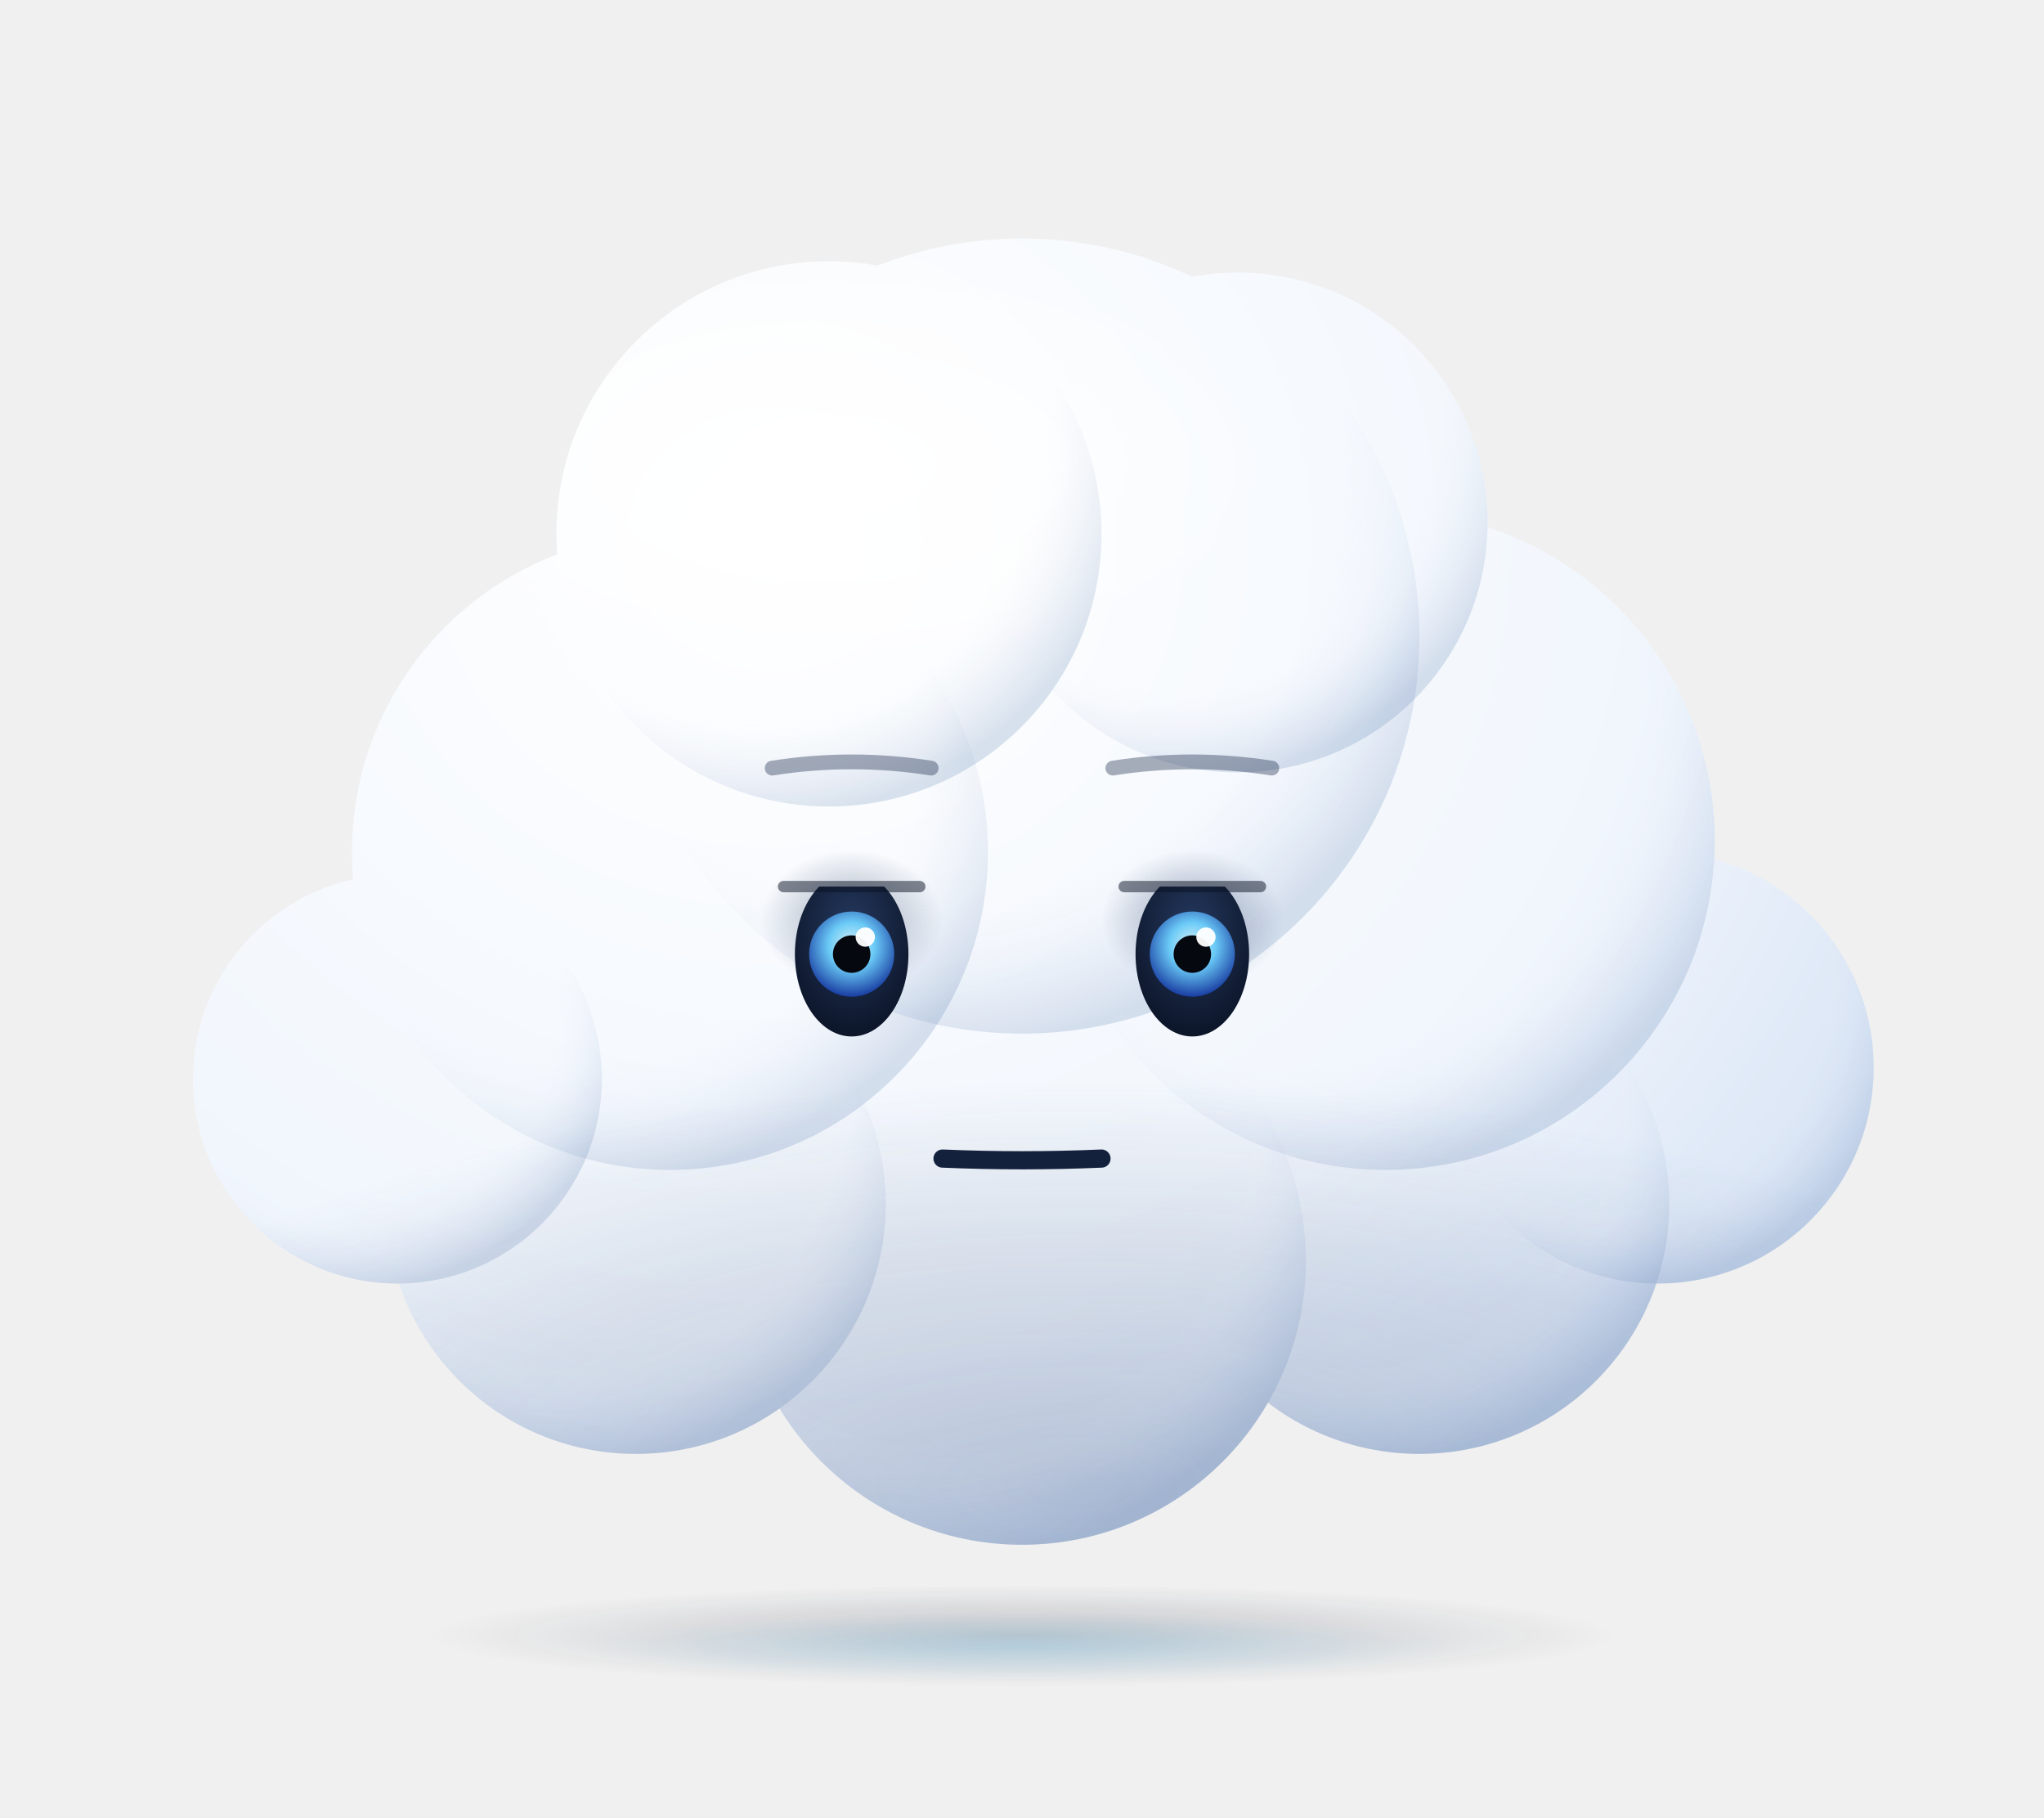
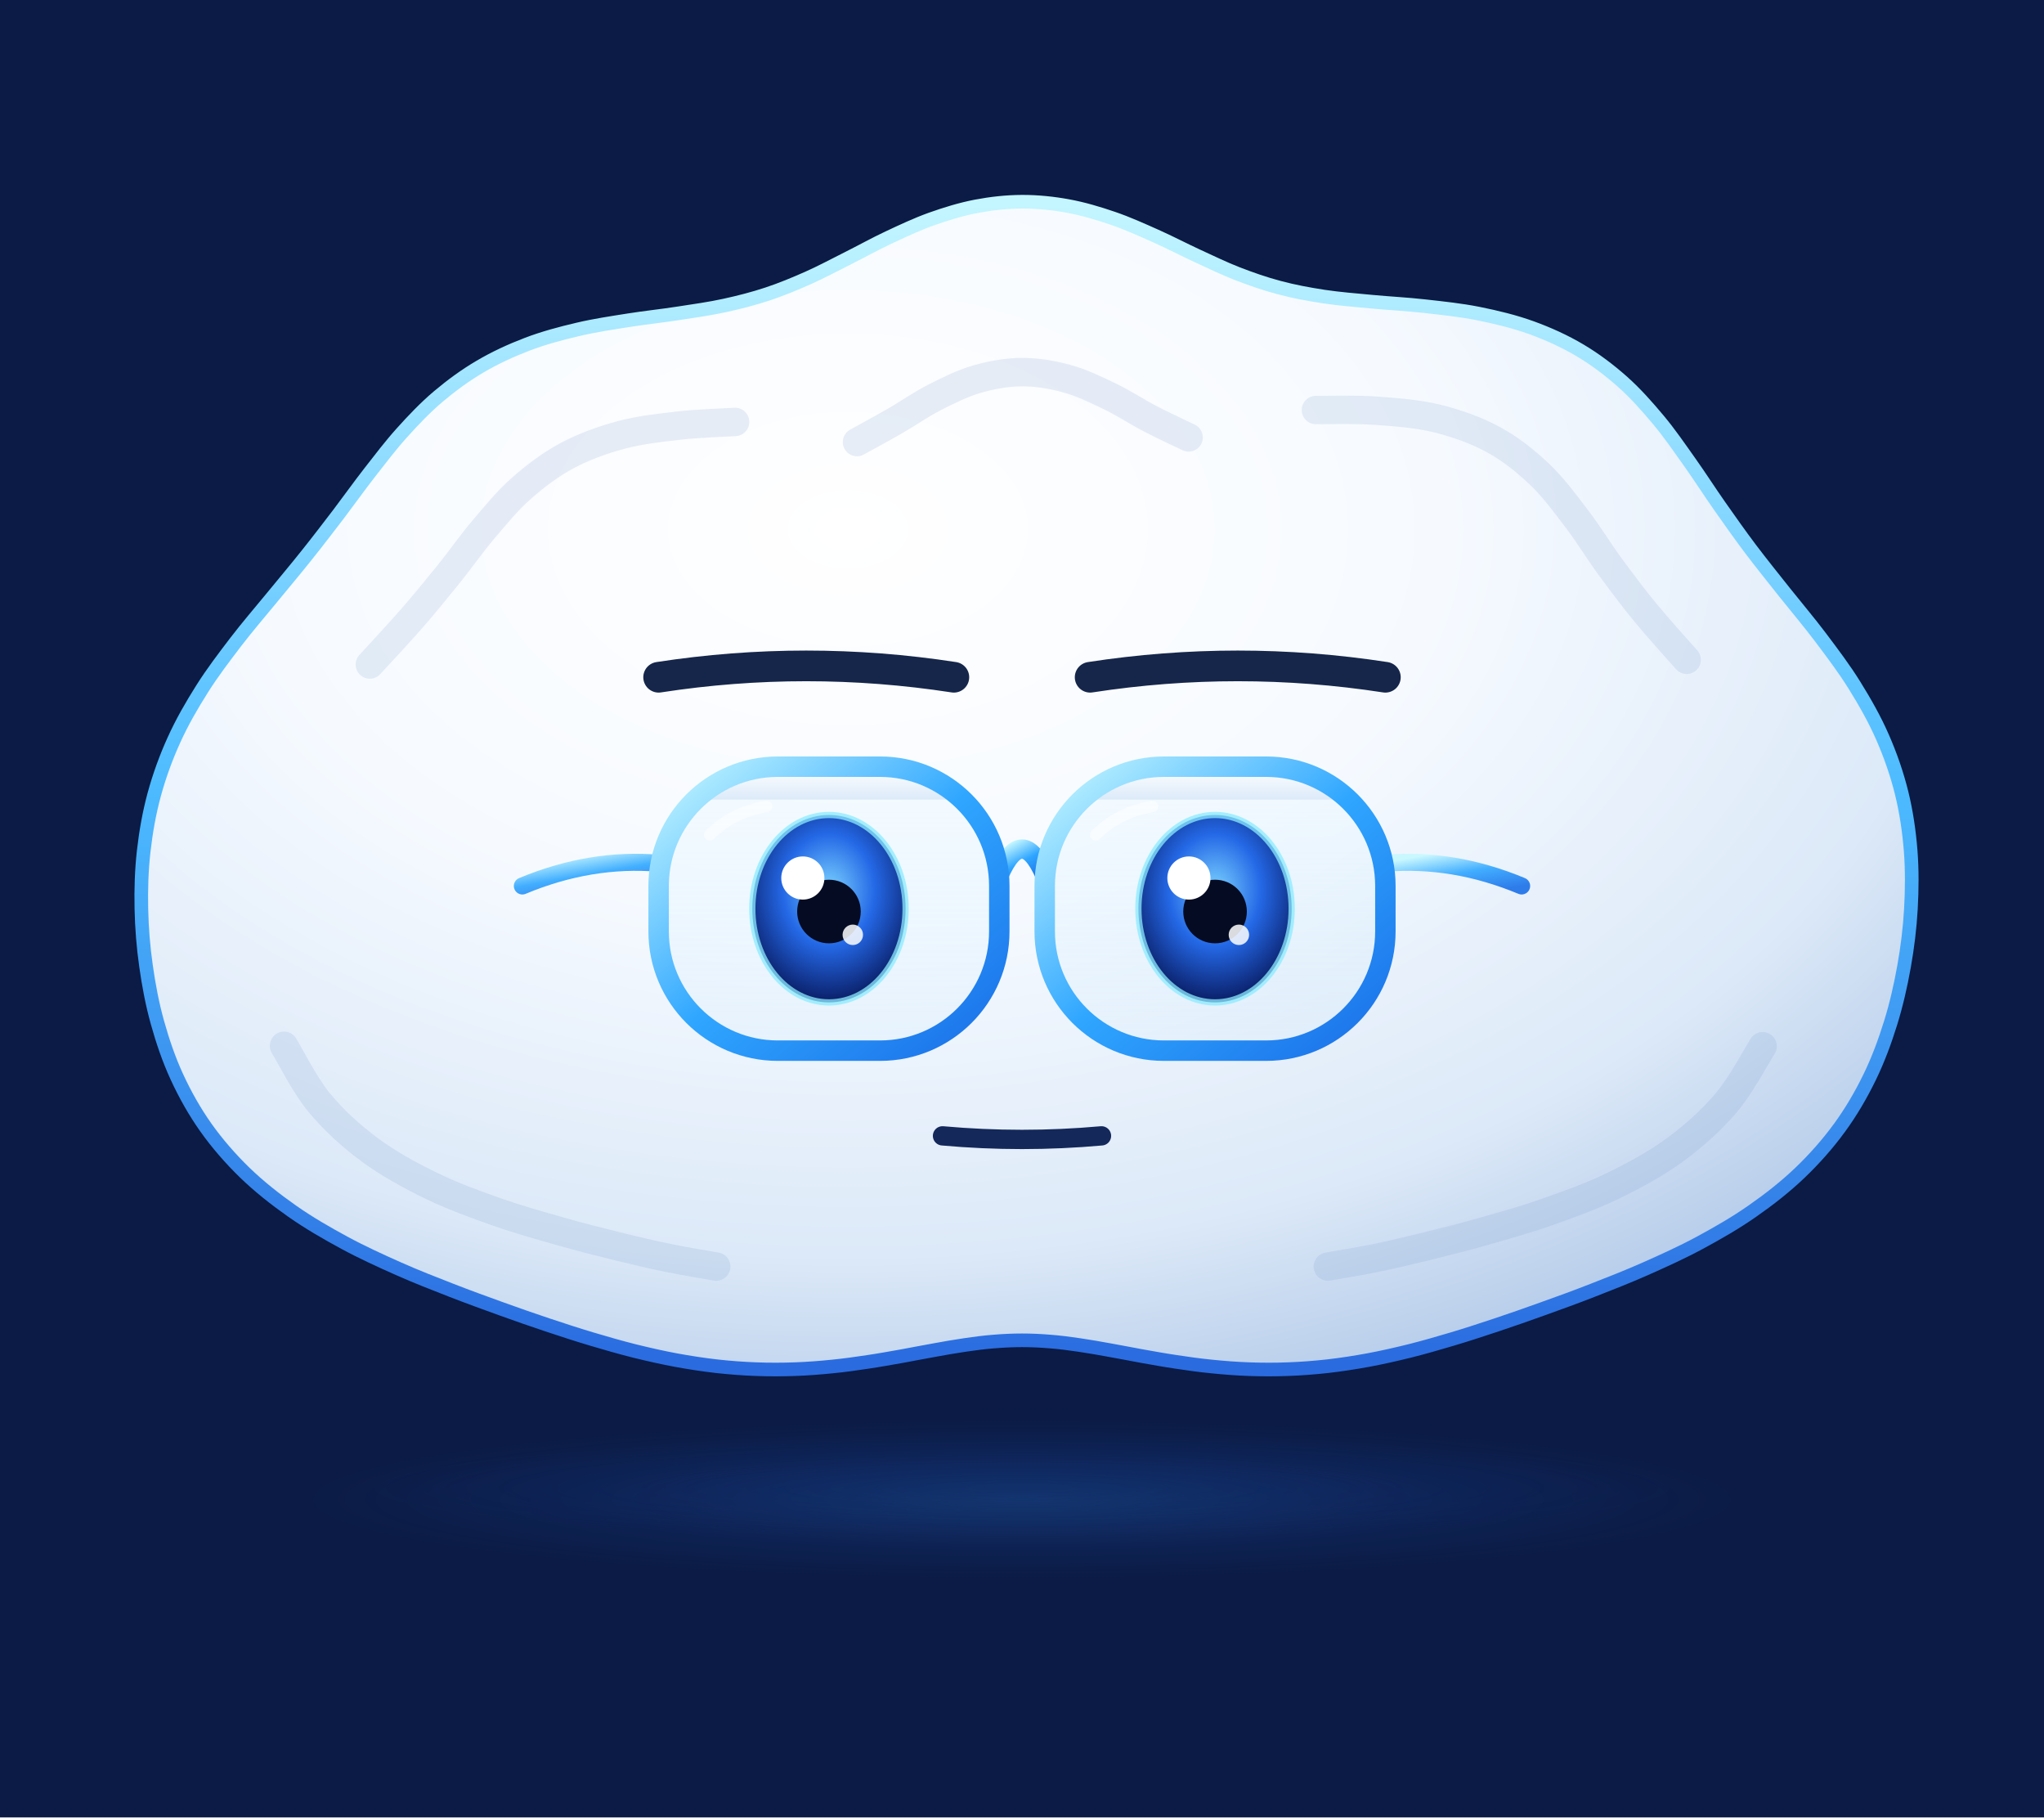
<svg xmlns="http://www.w3.org/2000/svg" viewBox="0 0 360 320" width="720" height="640">
+   <rect width="100%" height="100%" fill="#0B1B45" />
  <defs>
-     <radialGradient id="cl-body" cx="38%" cy="30%" r="78%">
+     <radialGradient id="cl-body" cx="40%" cy="28%" r="80%">
      <stop offset="0" stop-color="#FFFFFF" />
-       <stop offset="0.55" stop-color="#F1F6FD" />
-       <stop offset="0.85" stop-color="#D3E0F3" />
-       <stop offset="1" stop-color="#AAC0DE" />
+       <stop offset="0.42" stop-color="#F6FAFF" />
+       <stop offset="0.78" stop-color="#DCE9F8" />
+       <stop offset="1" stop-color="#B2C9E8" />
    </radialGradient>
-     <radialGradient id="cl-lobe" cx="36%" cy="30%" r="72%">
-       <stop offset="0" stop-color="#FFFFFF" stop-opacity="0" />
-       <stop offset="0.72" stop-color="#FFFFFF" stop-opacity="0" />
-       <stop offset="0.9" stop-color="#7F9CC8" stop-opacity="0.12" />
-       <stop offset="1" stop-color="#5D7FB0" stop-opacity="0.22" />
+     <linearGradient id="cl-rim" x1="0" y1="0" x2="0" y2="1">
+       <stop offset="0" stop-color="#C4F6FF" />
+       <stop offset="0.5" stop-color="#4DBBFF" />
+       <stop offset="1" stop-color="#2A6BE0" />
+     </linearGradient>
+     <linearGradient id="cl-frame" x1="0" y1="0" x2="1" y2="1">
+       <stop offset="0" stop-color="#C6F8FF" />
+       <stop offset="0.5" stop-color="#2FA6FF" />
+       <stop offset="1" stop-color="#1A6FE8" />
+     </linearGradient>
+     <linearGradient id="cl-glass" x1="0" y1="0" x2="0" y2="1">
+       <stop offset="0" stop-color="#E8F8FF" stop-opacity="0.26" />
+       <stop offset="1" stop-color="#9EDBFF" stop-opacity="0.07" />
+     </linearGradient>
+     <linearGradient id="cl-lid" x1="0" y1="0" x2="0" y2="1">
+       <stop offset="0" stop-color="#FFFFFF" />
+       <stop offset="1" stop-color="#DCEAF9" />
+     </linearGradient>
+     <radialGradient id="cl-iris" cx="50%" cy="40%" r="60%">
+       <stop offset="0" stop-color="#7AD2FF" />
+       <stop offset="0.5" stop-color="#2468E6" />
+       <stop offset="1" stop-color="#0A1E66" />
    </radialGradient>
-     <radialGradient id="cl-iris" cx="50%" cy="40%" r="60%">
-       <stop offset="0" stop-color="#E6FAFF" />
-       <stop offset="0.45" stop-color="#6FD3FF" />
-       <stop offset="1" stop-color="#1A3FA8" />
+     <radialGradient id="cl-halo" cx="50%" cy="50%" r="50%">
+       <stop offset="0" stop-color="#3B9BFF" stop-opacity="0.55" />
+       <stop offset="0.6" stop-color="#2F7BFF" stop-opacity="0.18" />
+       <stop offset="1" stop-color="#2F7BFF" stop-opacity="0" />
    </radialGradient>
-     <radialGradient id="cl-eye" cx="50%" cy="35%" r="70%">
-       <stop offset="0" stop-color="#25395F" />
-       <stop offset="1" stop-color="#0A1224" />
-     </radialGradient>
-     <radialGradient id="cl-hi" cx="50%" cy="50%" r="50%">
-       <stop offset="0" stop-color="#FFFFFF" stop-opacity="0.95" />
-       <stop offset="0.6" stop-color="#FFFFFF" stop-opacity="0.45" />
-       <stop offset="1" stop-color="#FFFFFF" stop-opacity="0" />
-     </radialGradient>
-     <radialGradient id="cl-shade" cx="50%" cy="50%" r="50%">
-       <stop offset="0" stop-color="#1E3A6E" stop-opacity="0.24" />
-       <stop offset="0.6" stop-color="#1E3A6E" stop-opacity="0.12" />
-       <stop offset="1" stop-color="#1E3A6E" stop-opacity="0" />
-     </radialGradient>
-     <radialGradient id="cl-socket" cx="50%" cy="50%" r="50%">
-       <stop offset="0" stop-color="#2A3F66" stop-opacity="0.42" />
-       <stop offset="1" stop-color="#2A3F66" stop-opacity="0" />
+     <radialGradient id="cl-coral" cx="50%" cy="50%" r="50%">
+       <stop offset="0" stop-color="#FF8A8A" stop-opacity="0.5" />
+       <stop offset="1" stop-color="#FF8A8A" stop-opacity="0" />
    </radialGradient>
    <radialGradient id="cl-ground" cx="50%" cy="50%" r="50%">
-       <stop offset="0" stop-color="#07102A" stop-opacity="0.6" />
-       <stop offset="1" stop-color="#07102A" stop-opacity="0" />
+       <stop offset="0" stop-color="#0B2A6B" stop-opacity="0.7" />
+       <stop offset="1" stop-color="#0B2A6B" stop-opacity="0" />
    </radialGradient>
-     <radialGradient id="cl-cyan" cx="50%" cy="50%" r="50%">
-       <stop offset="0" stop-color="#6FD3FF" stop-opacity="0.9" />
-       <stop offset="1" stop-color="#6FD3FF" stop-opacity="0" />
-     </radialGradient>
-     <radialGradient id="cl-coral" cx="50%" cy="50%" r="50%">
-       <stop offset="0" stop-color="#FF8A8A" stop-opacity="0.9" />
-       <stop offset="1" stop-color="#FF8A8A" stop-opacity="0" />
-     </radialGradient>
-     <clipPath id="cl-clip">
-       <circle cx="180" cy="112" r="70" />
-       <circle cx="118" cy="150" r="56" />
-       <circle cx="244" cy="148" r="58" />
-       <circle cx="146" cy="94" r="48" />
-       <circle cx="218" cy="92" r="44" />
-       <circle cx="70" cy="190" r="36" />
-       <circle cx="292" cy="188" r="38" />
-       <circle cx="112" cy="212" r="44" />
-       <circle cx="180" cy="222" r="50" />
-       <circle cx="250" cy="212" r="44" />
-     </clipPath>
-     <clipPath id="cl-ell-L">
-       <ellipse cx="150" cy="168" rx="10" ry="14.5" />
-     </clipPath>
-     <clipPath id="cl-ell-R">
-       <ellipse cx="210" cy="168" rx="10" ry="14.5" />
-     </clipPath>
-     <clipPath id="cl-lid-L">
-       <path d="M136 156.11 L164 156.11 L164 198 L136 198 Z" data-k="lidL" />
-     </clipPath>
-     <clipPath id="cl-lid-R">
-       <path d="M196 156.11 L224 156.11 L224 198 L196 198 Z" data-k="lidR" />
-     </clipPath>
  </defs>
-   <ellipse cx="180" cy="288" rx="104" ry="9" fill="url(#cl-ground)" fill-opacity="0.34" data-k="ground" />
-   <ellipse cx="180" cy="290" rx="78" ry="6" fill="url(#cl-cyan)" fill-opacity="0.26" data-k="glowCyan" />
-   <ellipse cx="180" cy="290" rx="60" ry="5" fill="url(#cl-coral)" fill-opacity="0" data-k="glowCoral" />
+   <ellipse cx="180" cy="264" rx="128" ry="14" fill="url(#cl-halo)" fill-opacity="0.42" data-k="glowCyan" />
+   <ellipse cx="180" cy="264" rx="96" ry="10" fill="url(#cl-coral)" fill-opacity="0" data-k="glowCoral" />
+   <ellipse cx="180" cy="262" rx="118" ry="9" fill="url(#cl-ground)" fill-opacity="0.5" data-k="ground" />
  <g transform="translate(0 0) translate(180 160) rotate(0) scale(1 1) translate(-180 -160)" data-k="body">
-     <g clip-path="url(#cl-clip)">
-       <rect x="0" y="0" width="360" height="320" fill="url(#cl-body)" />
-       <ellipse cx="146" cy="82" rx="78" ry="38" fill="url(#cl-hi)" />
-       <ellipse cx="190" cy="262" rx="186" ry="72" fill="url(#cl-shade)" />
-       <circle cx="180" cy="112" r="70" fill="url(#cl-lobe)" />
-       <circle cx="118" cy="150" r="56" fill="url(#cl-lobe)" />
-       <circle cx="244" cy="148" r="58" fill="url(#cl-lobe)" />
-       <circle cx="146" cy="94" r="48" fill="url(#cl-lobe)" />
-       <circle cx="218" cy="92" r="44" fill="url(#cl-lobe)" />
-       <circle cx="70" cy="190" r="36" fill="url(#cl-lobe)" />
-       <circle cx="292" cy="188" r="38" fill="url(#cl-lobe)" />
-       <circle cx="112" cy="212" r="44" fill="url(#cl-lobe)" />
-       <circle cx="180" cy="222" r="50" fill="url(#cl-lobe)" />
-       <circle cx="250" cy="212" r="44" fill="url(#cl-lobe)" />
+     <path d="M336.56 160 C336.37 163.41 335.95 166.83 335.35 170.18 C334.75 173.54 333.99 176.89 332.98 180.14 C331.97 183.39 330.78 186.62 329.28 189.69 C327.78 192.77 326.03 195.78 323.98 198.58 C321.94 201.38 319.57 204.06 317.01 206.51 C314.45 208.96 311.56 211.22 308.61 213.27 C305.67 215.33 302.47 217.16 299.34 218.85 C296.2 220.54 292.94 222.01 289.81 223.4 C286.68 224.79 283.55 226.01 280.55 227.18 C277.54 228.36 274.62 229.42 271.79 230.43 C268.96 231.45 266.24 232.4 263.57 233.29 C260.9 234.18 258.33 235.02 255.78 235.78 C253.23 236.54 250.75 237.25 248.29 237.87 C245.82 238.48 243.39 239.03 240.98 239.48 C238.57 239.92 236.19 240.29 233.83 240.56 C231.46 240.82 229.12 241 226.81 241.08 C224.51 241.17 222.22 241.16 219.98 241.08 C217.75 241 215.54 240.83 213.39 240.61 C211.24 240.4 209.13 240.1 207.09 239.79 C205.04 239.49 203.05 239.12 201.11 238.78 C199.17 238.43 197.29 238.05 195.46 237.73 C193.63 237.4 191.86 237.08 190.11 236.83 C188.37 236.57 186.68 236.35 185 236.22 C183.31 236.08 181.67 236 180 236 C178.33 236 176.69 236.08 175 236.22 C173.32 236.35 171.63 236.57 169.89 236.83 C168.14 237.08 166.37 237.4 164.54 237.73 C162.71 238.05 160.83 238.43 158.89 238.78 C156.95 239.12 154.96 239.49 152.91 239.79 C150.87 240.1 148.76 240.4 146.61 240.61 C144.46 240.83 142.25 241 140.02 241.08 C137.78 241.16 135.49 241.17 133.19 241.08 C130.88 241 128.54 240.82 126.17 240.56 C123.81 240.29 121.43 239.92 119.02 239.48 C116.61 239.03 114.18 238.48 111.71 237.87 C109.25 237.25 106.77 236.54 104.22 235.78 C101.67 235.02 99.1 234.18 96.43 233.29 C93.76 232.4 91.04 231.45 88.21 230.43 C85.38 229.41 82.46 228.35 79.46 227.18 C76.45 226.01 73.32 224.79 70.19 223.4 C67.07 222.01 63.81 220.53 60.69 218.84 C57.56 217.15 54.37 215.31 51.44 213.25 C48.51 211.19 45.64 208.93 43.1 206.47 C40.57 204.01 38.24 201.33 36.25 198.52 C34.26 195.71 32.57 192.69 31.15 189.61 C29.73 186.53 28.64 183.3 27.73 180.05 C26.82 176.8 26.19 173.45 25.72 170.11 C25.24 166.77 24.97 163.38 24.9 160 C24.83 156.62 24.93 153.21 25.31 149.86 C25.69 146.51 26.28 143.14 27.17 139.88 C28.06 136.62 29.23 133.39 30.64 130.29 C32.04 127.19 33.77 124.19 35.59 121.31 C37.41 118.42 39.51 115.68 41.55 113 C43.6 110.33 45.79 107.79 47.86 105.27 C49.93 102.74 51.99 100.3 53.95 97.84 C55.92 95.38 57.78 92.94 59.64 90.51 C61.49 88.07 63.24 85.61 65.1 83.22 C66.96 80.84 68.78 78.43 70.79 76.2 C72.8 73.97 74.89 71.77 77.18 69.83 C79.48 67.89 81.94 66.08 84.55 64.55 C87.16 63.01 89.98 61.71 92.84 60.62 C95.71 59.52 98.75 58.71 101.74 58.01 C104.72 57.3 107.81 56.85 110.76 56.38 C113.72 55.91 116.67 55.61 119.48 55.17 C122.29 54.74 125.01 54.36 127.62 53.79 C130.24 53.22 132.72 52.58 135.17 51.77 C137.62 50.96 139.94 49.99 142.3 48.95 C144.66 47.9 146.95 46.67 149.32 45.48 C151.68 44.3 154.04 42.98 156.49 41.83 C158.94 40.68 161.45 39.5 164.01 38.58 C166.58 37.67 169.23 36.85 171.89 36.34 C174.56 35.83 177.3 35.53 180 35.52 C182.7 35.51 185.44 35.79 188.11 36.28 C190.78 36.77 193.43 37.56 196 38.44 C198.58 39.32 201.09 40.46 203.56 41.56 C206.03 42.66 208.41 43.91 210.81 45.02 C213.21 46.12 215.54 47.26 217.95 48.2 C220.37 49.13 222.76 49.97 225.3 50.64 C227.83 51.32 230.42 51.8 233.15 52.22 C235.89 52.63 238.74 52.85 241.7 53.13 C244.66 53.41 247.77 53.56 250.89 53.91 C254 54.26 257.26 54.59 260.4 55.22 C263.54 55.85 266.73 56.62 269.72 57.7 C272.7 58.78 275.63 60.11 278.3 61.7 C280.98 63.29 283.48 65.19 285.78 67.23 C288.08 69.28 290.14 71.61 292.11 73.97 C294.09 76.34 295.83 78.89 297.62 81.41 C299.41 83.93 301.06 86.52 302.85 89.07 C304.64 91.62 306.43 94.16 308.35 96.71 C310.27 99.25 312.3 101.76 314.35 104.35 C316.41 106.94 318.61 109.53 320.66 112.25 C322.71 114.98 324.83 117.77 326.65 120.71 C328.47 123.64 330.21 126.7 331.58 129.85 C332.96 133 334.1 136.29 334.92 139.6 C335.74 142.92 336.24 146.34 336.51 149.74 C336.78 153.14 336.75 156.59 336.56 160 Z" fill="url(#cl-body)" />
+     <path d="M65.13 117.01 C66.35 115.67 70.15 111.62 72.47 108.96 C74.78 106.31 76.91 103.71 79.02 101.09 C81.13 98.47 83 95.77 85.13 93.25 C87.26 90.74 89.35 88.17 91.81 86 C94.26 83.83 96.94 81.8 99.87 80.23 C102.8 78.66 106.08 77.48 109.37 76.59 C112.65 75.71 116.22 75.32 119.57 74.94 C122.92 74.55 127.82 74.4 129.47 74.29" fill="none" stroke="#6F93C6" stroke-opacity="0.16" stroke-width="5" stroke-linecap="round" />
+     <path d="M231.77 72.19 C233.52 72.21 238.74 72.06 242.29 72.31 C245.85 72.56 249.64 72.85 253.09 73.69 C256.54 74.54 259.98 75.75 262.99 77.39 C266 79.02 268.71 81.19 271.16 83.51 C273.6 85.83 275.61 88.6 277.66 91.28 C279.72 93.97 281.46 96.86 283.48 99.63 C285.51 102.39 287.54 105.13 289.81 107.88 C292.07 110.64 295.86 114.8 297.07 116.18" fill="none" stroke="#6F93C6" stroke-opacity="0.16" stroke-width="5" stroke-linecap="round" />
+     <path d="M150.94 77.84 C152.05 77.22 155.35 75.44 157.62 74.13 C159.89 72.83 162.14 71.23 164.55 70 C166.96 68.78 169.48 67.51 172.06 66.76 C174.63 66.02 177.35 65.53 180 65.52 C182.65 65.51 185.37 65.97 187.95 66.69 C190.53 67.4 193.06 68.63 195.48 69.8 C197.91 70.96 200.19 72.49 202.5 73.69 C204.81 74.9 208.21 76.47 209.35 77.02" fill="none" stroke="#6F93C6" stroke-opacity="0.16" stroke-width="5" stroke-linecap="round" />
+     <path d="M126.14 223.02 C124.73 222.76 120.59 222.1 117.66 221.49 C114.73 220.89 111.75 220.18 108.56 219.4 C105.37 218.61 102.05 217.77 98.54 216.77 C95.03 215.77 91.28 214.72 87.51 213.4 C83.75 212.07 79.71 210.62 75.97 208.8 C72.23 206.97 68.37 204.87 65.07 202.42 C61.77 199.97 58.67 197.13 56.17 194.09 C53.66 191.04 51.05 185.79 50.02 184.14" fill="none" stroke="#6F93C6" stroke-opacity="0.16" stroke-width="5" stroke-linecap="round" />
+     <path d="M310.45 184.22 C309.39 185.88 306.63 191.11 304.05 194.15 C301.48 197.18 298.35 200.01 295.01 202.45 C291.68 204.9 287.81 206.98 284.05 208.81 C280.3 210.63 276.26 212.07 272.49 213.4 C268.73 214.73 264.97 215.77 261.46 216.77 C257.96 217.77 254.63 218.61 251.44 219.4 C248.25 220.18 245.27 220.89 242.34 221.49 C239.41 222.1 235.27 222.76 233.86 223.02" fill="none" stroke="#6F93C6" stroke-opacity="0.16" stroke-width="5" stroke-linecap="round" />
+     <path d="M336.56 160 C336.37 163.41 335.95 166.83 335.35 170.18 C334.75 173.54 333.99 176.89 332.98 180.14 C331.97 183.39 330.78 186.62 329.28 189.69 C327.78 192.77 326.03 195.78 323.98 198.58 C321.94 201.38 319.57 204.06 317.01 206.51 C314.45 208.96 311.56 211.22 308.61 213.27 C305.67 215.33 302.47 217.16 299.34 218.85 C296.2 220.54 292.94 222.01 289.81 223.4 C286.68 224.79 283.55 226.01 280.55 227.18 C277.54 228.36 274.62 229.42 271.79 230.43 C268.96 231.45 266.24 232.4 263.57 233.29 C260.9 234.18 258.33 235.02 255.78 235.78 C253.23 236.54 250.75 237.25 248.29 237.87 C245.82 238.48 243.39 239.03 240.98 239.48 C238.57 239.92 236.19 240.29 233.83 240.56 C231.46 240.82 229.12 241 226.81 241.08 C224.51 241.17 222.22 241.16 219.98 241.08 C217.75 241 215.54 240.83 213.39 240.61 C211.24 240.4 209.13 240.1 207.09 239.79 C205.04 239.49 203.05 239.12 201.11 238.78 C199.17 238.43 197.29 238.05 195.46 237.73 C193.63 237.4 191.86 237.08 190.11 236.83 C188.37 236.57 186.68 236.35 185 236.22 C183.31 236.08 181.67 236 180 236 C178.33 236 176.69 236.08 175 236.22 C173.32 236.35 171.63 236.57 169.89 236.83 C168.14 237.08 166.37 237.4 164.54 237.73 C162.71 238.05 160.83 238.43 158.89 238.78 C156.95 239.12 154.96 239.49 152.91 239.79 C150.87 240.1 148.76 240.4 146.61 240.61 C144.46 240.83 142.25 241 140.02 241.08 C137.78 241.16 135.49 241.17 133.19 241.08 C130.88 241 128.54 240.82 126.17 240.56 C123.81 240.29 121.43 239.92 119.02 239.48 C116.61 239.03 114.18 238.48 111.71 237.87 C109.25 237.25 106.77 236.54 104.22 235.78 C101.67 235.02 99.1 234.18 96.43 233.29 C93.76 232.4 91.04 231.45 88.21 230.43 C85.38 229.41 82.46 228.35 79.46 227.18 C76.45 226.01 73.32 224.79 70.19 223.4 C67.07 222.01 63.81 220.53 60.69 218.84 C57.56 217.15 54.37 215.31 51.44 213.25 C48.51 211.19 45.64 208.93 43.1 206.47 C40.57 204.01 38.24 201.33 36.25 198.52 C34.26 195.71 32.57 192.69 31.15 189.61 C29.73 186.53 28.64 183.3 27.73 180.05 C26.82 176.8 26.19 173.45 25.72 170.11 C25.24 166.77 24.97 163.38 24.9 160 C24.83 156.62 24.93 153.21 25.31 149.86 C25.69 146.51 26.28 143.14 27.17 139.88 C28.06 136.62 29.23 133.39 30.64 130.29 C32.04 127.19 33.77 124.19 35.59 121.31 C37.41 118.42 39.51 115.68 41.55 113 C43.6 110.33 45.79 107.79 47.86 105.27 C49.93 102.74 51.99 100.3 53.95 97.84 C55.92 95.38 57.78 92.94 59.64 90.51 C61.49 88.07 63.24 85.61 65.1 83.22 C66.96 80.84 68.78 78.43 70.79 76.2 C72.8 73.97 74.89 71.77 77.18 69.83 C79.48 67.89 81.94 66.08 84.55 64.55 C87.16 63.01 89.98 61.71 92.84 60.62 C95.71 59.52 98.75 58.71 101.74 58.01 C104.72 57.3 107.81 56.85 110.76 56.38 C113.72 55.91 116.67 55.61 119.48 55.17 C122.29 54.74 125.01 54.36 127.62 53.79 C130.24 53.22 132.72 52.58 135.17 51.77 C137.62 50.96 139.94 49.99 142.3 48.95 C144.66 47.9 146.95 46.67 149.32 45.48 C151.68 44.3 154.04 42.98 156.49 41.83 C158.94 40.68 161.45 39.5 164.01 38.58 C166.58 37.67 169.23 36.85 171.89 36.34 C174.56 35.83 177.3 35.53 180 35.52 C182.7 35.51 185.44 35.79 188.11 36.28 C190.78 36.77 193.43 37.56 196 38.44 C198.58 39.32 201.09 40.46 203.56 41.56 C206.03 42.66 208.41 43.91 210.81 45.02 C213.21 46.12 215.54 47.26 217.95 48.2 C220.37 49.13 222.76 49.97 225.3 50.64 C227.83 51.32 230.42 51.8 233.15 52.22 C235.89 52.63 238.74 52.85 241.7 53.13 C244.66 53.41 247.77 53.56 250.89 53.91 C254 54.26 257.26 54.59 260.4 55.22 C263.54 55.85 266.73 56.62 269.72 57.7 C272.7 58.78 275.63 60.11 278.3 61.7 C280.98 63.29 283.48 65.19 285.78 67.23 C288.08 69.28 290.14 71.61 292.11 73.97 C294.09 76.34 295.83 78.89 297.62 81.41 C299.41 83.93 301.06 86.52 302.85 89.07 C304.64 91.62 306.43 94.16 308.35 96.71 C310.27 99.25 312.3 101.76 314.35 104.35 C316.41 106.94 318.61 109.53 320.66 112.25 C322.71 114.98 324.83 117.77 326.65 120.71 C328.47 123.64 330.21 126.7 331.58 129.85 C332.96 133 334.1 136.29 334.92 139.6 C335.74 142.92 336.24 146.34 336.51 149.74 C336.78 153.14 336.75 156.59 336.56 160 Z" fill="none" stroke="url(#cl-rim)" stroke-width="2.4" stroke-linejoin="round" />
+     <path d="M176 154 Q180 145 184 154" fill="none" stroke="url(#cl-frame)" stroke-width="3.4" stroke-linecap="round" />
+     <path d="M116 152 Q104 151 92 156" fill="none" stroke="url(#cl-frame)" stroke-width="3" stroke-linecap="round" opacity="0.9" />
+     <path d="M244 152 Q256 151 268 156" fill="none" stroke="url(#cl-frame)" stroke-width="3" stroke-linecap="round" opacity="0.9" />
+     <rect x="116" y="135" width="60" height="50" rx="21" fill="url(#cl-glass)" />
+     <g transform="translate(0 0)" data-k="gazeL">
+       <ellipse cx="146" cy="160" rx="13.5" ry="16.5" fill="url(#cl-iris)" />
+       <ellipse cx="146" cy="160" rx="13.5" ry="16.5" fill="none" stroke="#8BEBFF" stroke-width="1.1" stroke-opacity="0.75" />
+       <circle cx="146" cy="160.5" r="5.6" fill="#050B22" />
+       <circle cx="141.4" cy="154.6" r="3.8" fill="#FFFFFF" />
+       <circle cx="150.2" cy="164.6" r="1.8" fill="#FFFFFF" fill-opacity="0.85" />
    </g>
-     <ellipse cx="150" cy="162" rx="16" ry="12.325" fill="url(#cl-socket)" />
-     <g clip-path="url(#cl-lid-L)">
-       <g clip-path="url(#cl-ell-L)">
-         <ellipse cx="150" cy="168" rx="10" ry="14.5" fill="url(#cl-eye)" />
-         <g transform="translate(0 0)" data-k="gazeL">
-           <circle cx="150" cy="168" r="7.5" fill="url(#cl-iris)" fill-opacity="0.95" />
-           <circle cx="150" cy="168" r="3.3" fill="#05080F" />
-           <circle cx="152.4" cy="165" r="1.7" fill="#FFFFFF" fill-opacity="0.95" />
-         </g>
-       </g>
+     <path d="M155 135 L160.44 135.72 L165.5 137.81 L169.38 140.79 L122.62 140.79 L126.5 137.81 L131.56 135.72 L137 135 Z" fill="url(#cl-lid)" data-k="lidL" />
+     <rect x="116" y="135" width="60" height="50" rx="21" fill="none" stroke="url(#cl-frame)" stroke-width="3.6" />
+     <path d="M125 147 Q129 143 135 142" fill="none" stroke="#FFFFFF" stroke-width="2" stroke-linecap="round" stroke-opacity="0.5" />
+     <rect x="184" y="135" width="60" height="50" rx="21" fill="url(#cl-glass)" />
+     <g transform="translate(0 0)" data-k="gazeR">
+       <ellipse cx="214" cy="160" rx="13.5" ry="16.5" fill="url(#cl-iris)" />
+       <ellipse cx="214" cy="160" rx="13.5" ry="16.5" fill="none" stroke="#8BEBFF" stroke-width="1.1" stroke-opacity="0.75" />
+       <circle cx="214" cy="160.5" r="5.6" fill="#050B22" />
+       <circle cx="209.4" cy="154.6" r="3.8" fill="#FFFFFF" />
+       <circle cx="218.2" cy="164.6" r="1.8" fill="#FFFFFF" fill-opacity="0.85" />
    </g>
-     <path d="M138 156.11 L162 156.11" fill="none" stroke="#0A1224" stroke-opacity="0.5" stroke-width="2" stroke-linecap="round" data-k="lidEdgeL" />
-     <path d="M136 135.25 Q150 133.05 164 135.25" fill="none" stroke="#1B2A4A" stroke-opacity="0.38" stroke-width="2.6" stroke-linecap="round" data-k="browL" />
-     <ellipse cx="210" cy="162" rx="16" ry="12.325" fill="url(#cl-socket)" />
-     <g clip-path="url(#cl-lid-R)">
-       <g clip-path="url(#cl-ell-R)">
-         <ellipse cx="210" cy="168" rx="10" ry="14.5" fill="url(#cl-eye)" />
-         <g transform="translate(0 0)" data-k="gazeR">
-           <circle cx="210" cy="168" r="7.5" fill="url(#cl-iris)" fill-opacity="0.95" />
-           <circle cx="210" cy="168" r="3.3" fill="#05080F" />
-           <circle cx="212.4" cy="165" r="1.7" fill="#FFFFFF" fill-opacity="0.95" />
-         </g>
-       </g>
-     </g>
-     <path d="M198 156.11 L222 156.11" fill="none" stroke="#0A1224" stroke-opacity="0.5" stroke-width="2" stroke-linecap="round" data-k="lidEdgeR" />
-     <path d="M224 135.25 Q210 133.05 196 135.25" fill="none" stroke="#1B2A4A" stroke-opacity="0.38" stroke-width="2.6" stroke-linecap="round" data-k="browR" />
-     <path d="M166 204 Q180 204.6 194 204" fill="none" stroke="#14213D" stroke-width="3.2" stroke-linecap="round" data-k="smile" />
-     <ellipse cx="180" cy="207.28" rx="4.5" ry="0.8" fill="#14213D" fill-opacity="0" data-k="mouthOpen" />
+     <path d="M223 135 L228.44 135.72 L233.5 137.81 L237.38 140.79 L190.62 140.79 L194.5 137.81 L199.56 135.72 L205 135 Z" fill="url(#cl-lid)" data-k="lidR" />
+     <rect x="184" y="135" width="60" height="50" rx="21" fill="none" stroke="url(#cl-frame)" stroke-width="3.6" />
+     <path d="M193 147 Q197 143 203 142" fill="none" stroke="#FFFFFF" stroke-width="2" stroke-linecap="round" stroke-opacity="0.5" />
+     <path d="M116 119.25 Q142 115.25 168 119.25" fill="none" stroke="#16264A" stroke-width="5.4" stroke-linecap="round" data-k="browL" />
+     <path d="M244 119.25 Q218 115.25 192 119.25" fill="none" stroke="#16264A" stroke-width="5.4" stroke-linecap="round" data-k="browR" />
+     <path d="M166 200 Q180 201.26 194 200" fill="none" stroke="#14285A" stroke-width="3.4" stroke-linecap="round" data-k="smile" />
+     <ellipse cx="180" cy="205.36" rx="4.5" ry="0.8" fill="#0E1E4E" fill-opacity="0" data-k="mouthOpen" />
  </g>
</svg>
